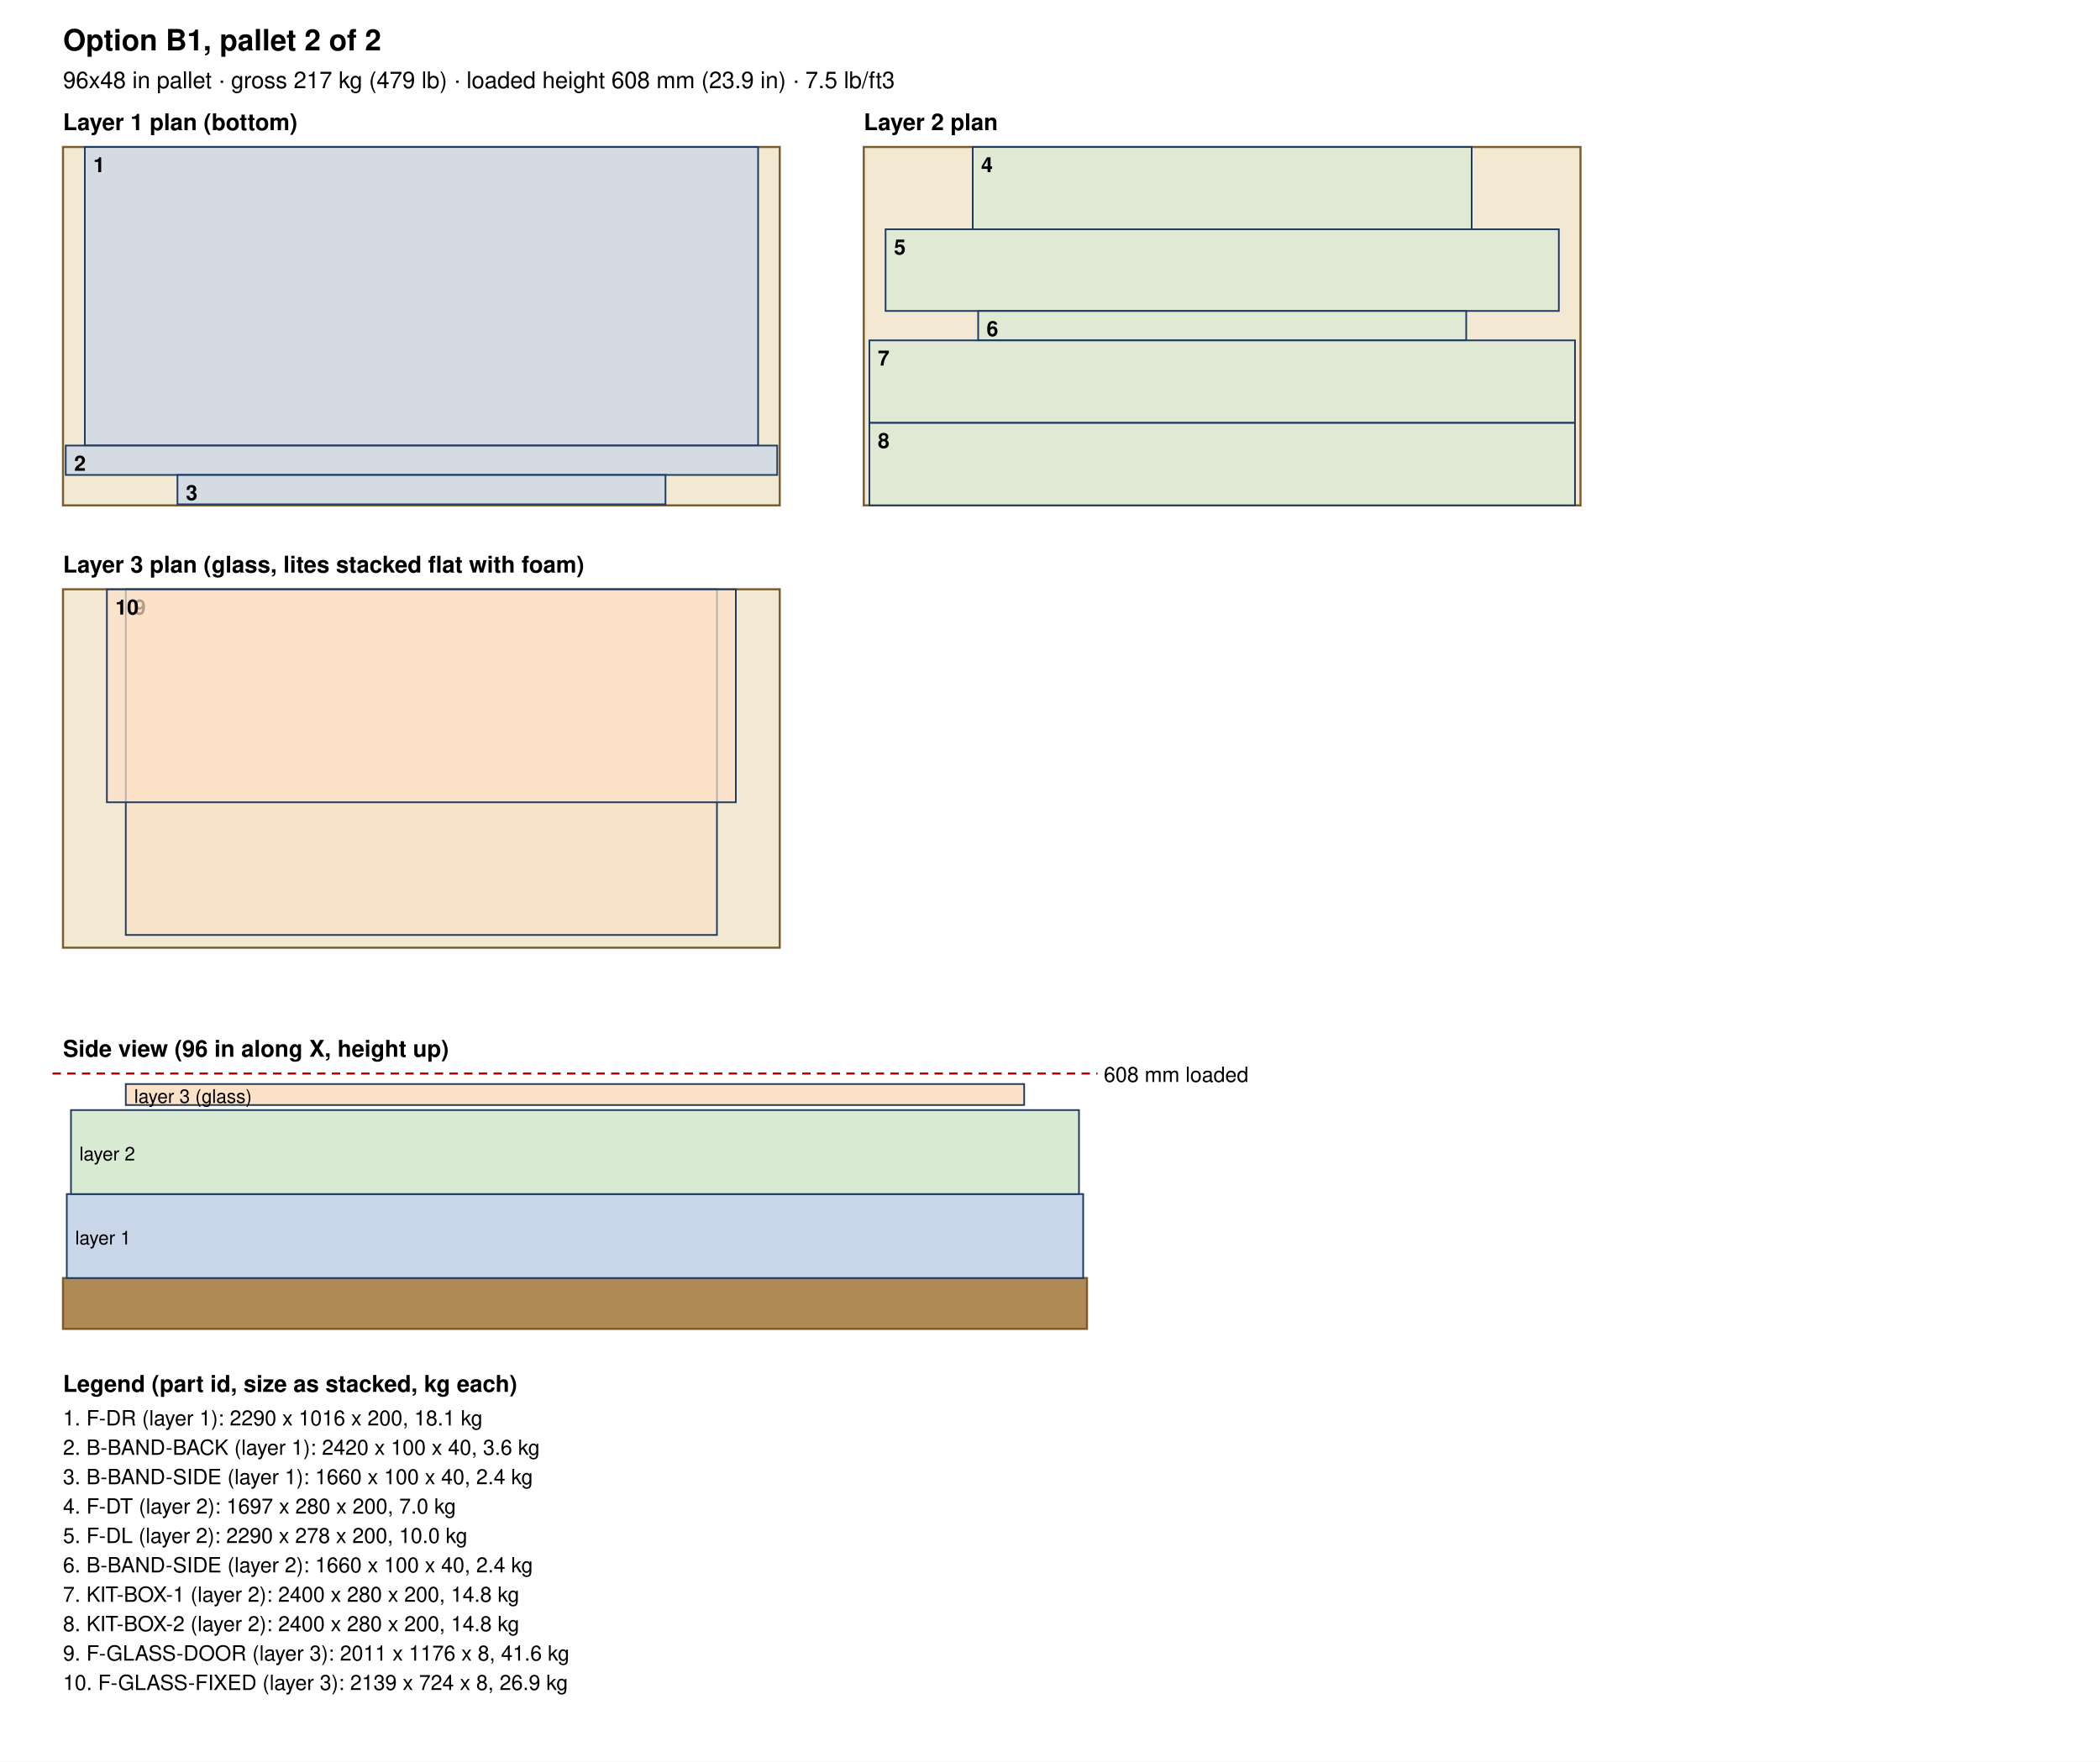
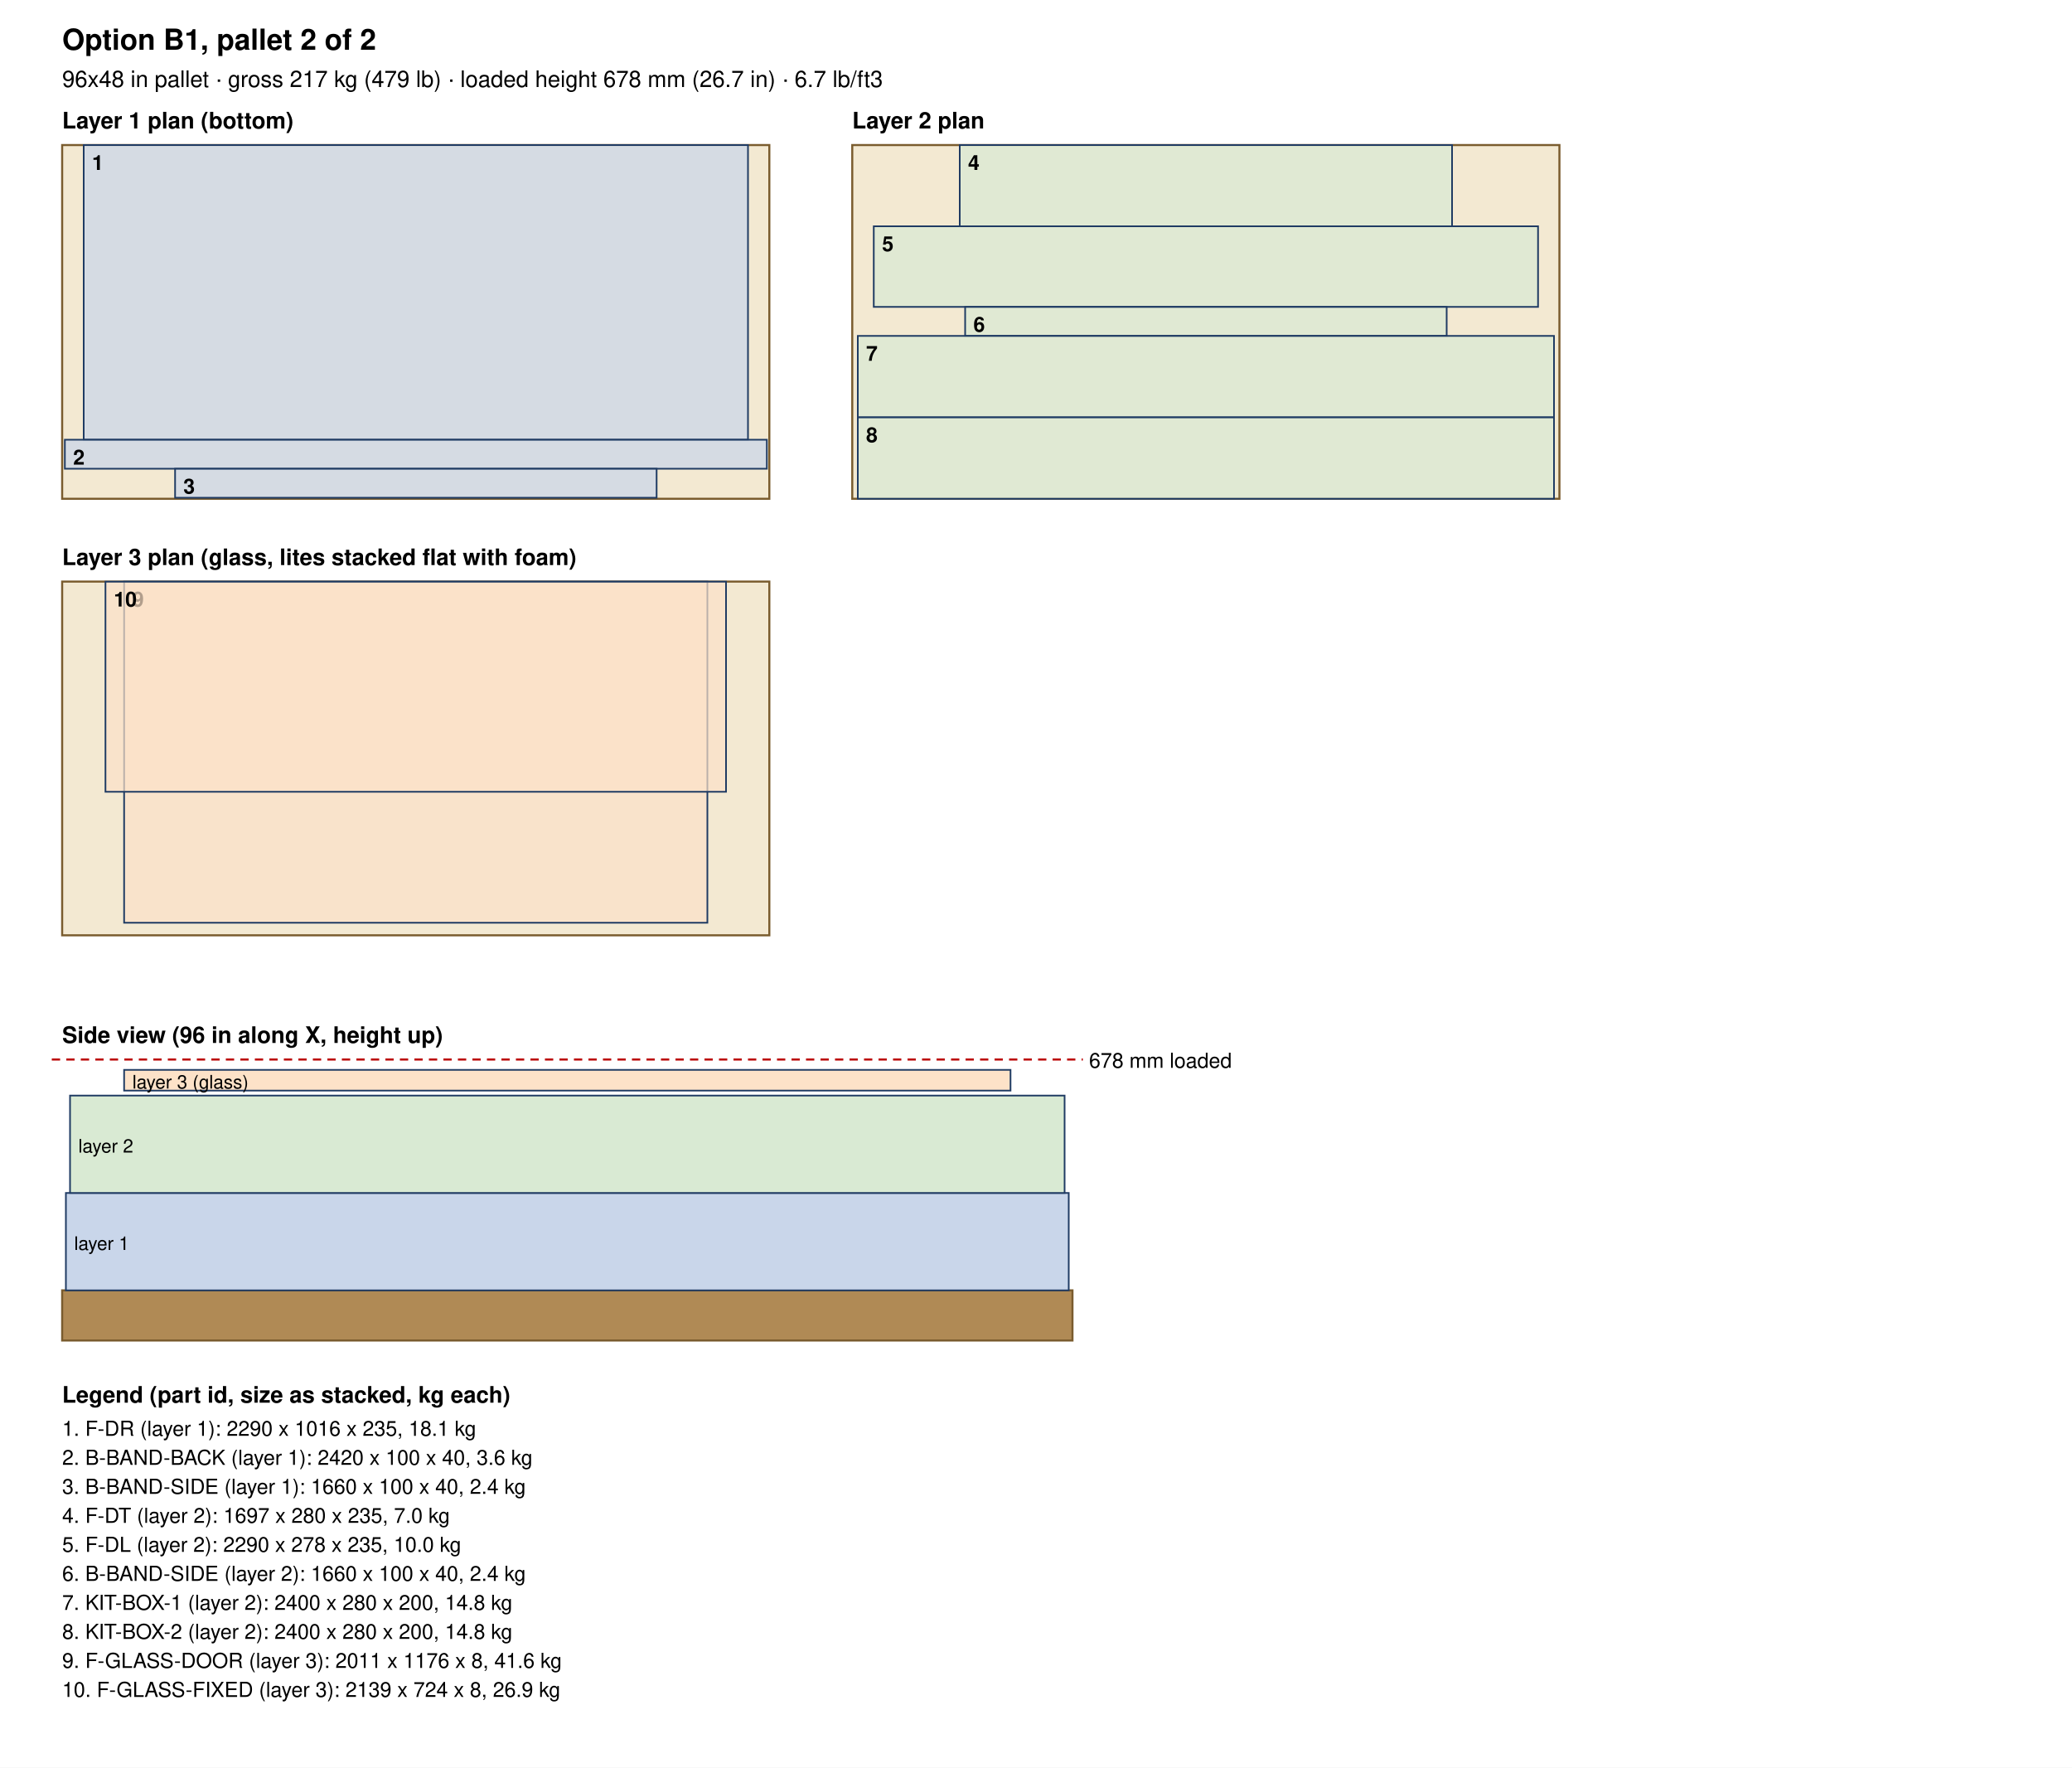
- <svg xmlns="http://www.w3.org/2000/svg" width="1000" height="839" viewBox="0 0 1000 839">
+ <svg xmlns="http://www.w3.org/2000/svg" width="1000" height="853" viewBox="0 0 1000 853">
  <rect width="100%" height="100%" fill="white" />
  <text x="30.0" y="24.0" font-size="14" text-anchor="start" font-weight="bold" font-family="Helvetica, Arial, sans-serif">Option B1, pallet 2 of 2</text>
-   <text x="30.0" y="42.0" font-size="11" text-anchor="start" font-weight="normal" font-family="Helvetica, Arial, sans-serif">96x48 in pallet · gross 217 kg (479 lb) · loaded height 608 mm (23.9 in) · 7.5 lb/ft3</text>
+   <text x="30.0" y="42.0" font-size="11" text-anchor="start" font-weight="normal" font-family="Helvetica, Arial, sans-serif">96x48 in pallet · gross 217 kg (479 lb) · loaded height 678 mm (26.7 in) · 6.7 lb/ft3</text>
  <text x="30.0" y="62.0" font-size="11" text-anchor="start" font-weight="bold" font-family="Helvetica, Arial, sans-serif">Layer 1 plan (bottom)</text>
  <rect x="30.0" y="70.0" width="341.3" height="170.7" fill="#f3e9d2" stroke="#7a5c2e" />
  <rect x="40.4" y="70.0" width="320.6" height="142.2" fill="#c9d6ea" fill-opacity="0.7" stroke="#1f3b63" stroke-width="0.8" />
  <text x="44.4" y="82.0" font-size="10" text-anchor="start" font-weight="bold" font-family="Helvetica, Arial, sans-serif">1</text>
  <rect x="31.3" y="212.2" width="338.8" height="14.0" fill="#c9d6ea" fill-opacity="0.7" stroke="#1f3b63" stroke-width="0.8" />
  <text x="35.3" y="224.2" font-size="10" text-anchor="start" font-weight="bold" font-family="Helvetica, Arial, sans-serif">2</text>
  <rect x="84.5" y="226.2" width="232.4" height="14.0" fill="#c9d6ea" fill-opacity="0.7" stroke="#1f3b63" stroke-width="0.8" />
  <text x="88.5" y="238.2" font-size="10" text-anchor="start" font-weight="bold" font-family="Helvetica, Arial, sans-serif">3</text>
  <text x="411.3" y="62.0" font-size="11" text-anchor="start" font-weight="bold" font-family="Helvetica, Arial, sans-serif">Layer 2 plan</text>
  <rect x="411.32" y="70.0" width="341.3" height="170.7" fill="#f3e9d2" stroke="#7a5c2e" />
  <rect x="463.2" y="70.0" width="237.6" height="39.2" fill="#d9ead3" fill-opacity="0.7" stroke="#1f3b63" stroke-width="0.8" />
  <text x="467.2" y="82.0" font-size="10" text-anchor="start" font-weight="bold" font-family="Helvetica, Arial, sans-serif">4</text>
  <rect x="421.7" y="109.2" width="320.6" height="38.9" fill="#d9ead3" fill-opacity="0.7" stroke="#1f3b63" stroke-width="0.8" />
  <text x="425.7" y="121.2" font-size="10" text-anchor="start" font-weight="bold" font-family="Helvetica, Arial, sans-serif">5</text>
  <rect x="465.8" y="148.1" width="232.4" height="14.0" fill="#d9ead3" fill-opacity="0.7" stroke="#1f3b63" stroke-width="0.8" />
  <text x="469.8" y="160.1" font-size="10" text-anchor="start" font-weight="bold" font-family="Helvetica, Arial, sans-serif">6</text>
  <rect x="414.0" y="162.1" width="336.0" height="39.3" fill="#d9ead3" fill-opacity="0.7" stroke="#1f3b63" stroke-width="0.8" />
  <text x="418.0" y="174.1" font-size="10" text-anchor="start" font-weight="bold" font-family="Helvetica, Arial, sans-serif">7</text>
  <rect x="414.0" y="201.4" width="336.0" height="39.3" fill="#d9ead3" fill-opacity="0.7" stroke="#1f3b63" stroke-width="0.8" />
  <text x="418.0" y="213.4" font-size="10" text-anchor="start" font-weight="bold" font-family="Helvetica, Arial, sans-serif">8</text>
  <text x="30.0" y="272.7" font-size="11" text-anchor="start" font-weight="bold" font-family="Helvetica, Arial, sans-serif">Layer 3 plan (glass, lites stacked flat with foam)</text>
  <rect x="30.0" y="280.66" width="341.3" height="170.7" fill="#f3e9d2" stroke="#7a5c2e" />
  <rect x="59.9" y="280.7" width="281.5" height="164.6" fill="#fde2c8" fill-opacity="0.7" stroke="#1f3b63" stroke-width="0.8" />
  <text x="63.9" y="292.7" font-size="10" text-anchor="start" font-weight="bold" font-family="Helvetica, Arial, sans-serif">9</text>
  <rect x="50.9" y="280.7" width="299.5" height="101.4" fill="#fde2c8" fill-opacity="0.7" stroke="#1f3b63" stroke-width="0.8" />
  <text x="54.9" y="292.7" font-size="10" text-anchor="start" font-weight="bold" font-family="Helvetica, Arial, sans-serif">10</text>
  <text x="30.0" y="503.3" font-size="11" text-anchor="start" font-weight="bold" font-family="Helvetica, Arial, sans-serif">Side view (96 in along X, height up)</text>
-   <rect x="30" y="608.7" width="487.6" height="24.2" fill="#b08a55" stroke="#7a5c2e" />
-   <rect x="31.8" y="568.7" width="484.0" height="40.0" fill="#c9d6ea" stroke="#1f3b63" stroke-width="0.8" />
-   <text x="35.8" y="592.7" font-size="9" text-anchor="start" font-weight="normal" font-family="Helvetica, Arial, sans-serif">layer 1</text>
-   <rect x="33.8" y="528.7" width="480.0" height="40.0" fill="#d9ead3" stroke="#1f3b63" stroke-width="0.8" />
-   <text x="37.8" y="552.7" font-size="9" text-anchor="start" font-weight="normal" font-family="Helvetica, Arial, sans-serif">layer 2</text>
+   <rect x="30" y="622.7" width="487.6" height="24.2" fill="#b08a55" stroke="#7a5c2e" />
+   <rect x="31.8" y="575.7" width="484.0" height="47.0" fill="#c9d6ea" stroke="#1f3b63" stroke-width="0.8" />
+   <text x="35.8" y="603.2" font-size="9" text-anchor="start" font-weight="normal" font-family="Helvetica, Arial, sans-serif">layer 1</text>
+   <rect x="33.8" y="528.7" width="480.0" height="47.0" fill="#d9ead3" stroke="#1f3b63" stroke-width="0.8" />
+   <text x="37.8" y="556.2" font-size="9" text-anchor="start" font-weight="normal" font-family="Helvetica, Arial, sans-serif">layer 2</text>
  <rect x="59.9" y="516.3" width="427.8" height="10.0" fill="#fde2c8" stroke="#1f3b63" stroke-width="0.8" />
  <text x="63.9" y="525.3" font-size="9" text-anchor="start" font-weight="normal" font-family="Helvetica, Arial, sans-serif">layer 3 (glass)</text>
  <line x1="25" y1="511.3" x2="522.6" y2="511.3" stroke="#b00" stroke-dasharray="4 3" />
-   <text x="525.6" y="515.3" font-size="10" text-anchor="start" font-weight="normal" font-family="Helvetica, Arial, sans-serif">608 mm loaded</text>
-   <text x="30.0" y="662.9" font-size="11" text-anchor="start" font-weight="bold" font-family="Helvetica, Arial, sans-serif">Legend (part id, size as stacked, kg each)</text>
-   <text x="30.0" y="678.9" font-size="10" text-anchor="start" font-weight="normal" font-family="Helvetica, Arial, sans-serif">1. F-DR (layer 1): 2290 x 1016 x 200, 18.1 kg</text>
-   <text x="30.0" y="692.9" font-size="10" text-anchor="start" font-weight="normal" font-family="Helvetica, Arial, sans-serif">2. B-BAND-BACK (layer 1): 2420 x 100 x 40, 3.6 kg</text>
-   <text x="30.0" y="706.9" font-size="10" text-anchor="start" font-weight="normal" font-family="Helvetica, Arial, sans-serif">3. B-BAND-SIDE (layer 1): 1660 x 100 x 40, 2.4 kg</text>
-   <text x="30.0" y="720.9" font-size="10" text-anchor="start" font-weight="normal" font-family="Helvetica, Arial, sans-serif">4. F-DT (layer 2): 1697 x 280 x 200, 7.0 kg</text>
-   <text x="30.0" y="734.9" font-size="10" text-anchor="start" font-weight="normal" font-family="Helvetica, Arial, sans-serif">5. F-DL (layer 2): 2290 x 278 x 200, 10.0 kg</text>
-   <text x="30.0" y="748.9" font-size="10" text-anchor="start" font-weight="normal" font-family="Helvetica, Arial, sans-serif">6. B-BAND-SIDE (layer 2): 1660 x 100 x 40, 2.4 kg</text>
-   <text x="30.0" y="762.9" font-size="10" text-anchor="start" font-weight="normal" font-family="Helvetica, Arial, sans-serif">7. KIT-BOX-1 (layer 2): 2400 x 280 x 200, 14.8 kg</text>
-   <text x="30.0" y="776.9" font-size="10" text-anchor="start" font-weight="normal" font-family="Helvetica, Arial, sans-serif">8. KIT-BOX-2 (layer 2): 2400 x 280 x 200, 14.8 kg</text>
-   <text x="30.0" y="790.9" font-size="10" text-anchor="start" font-weight="normal" font-family="Helvetica, Arial, sans-serif">9. F-GLASS-DOOR (layer 3): 2011 x 1176 x 8, 41.6 kg</text>
-   <text x="30.0" y="804.9" font-size="10" text-anchor="start" font-weight="normal" font-family="Helvetica, Arial, sans-serif">10. F-GLASS-FIXED (layer 3): 2139 x 724 x 8, 26.9 kg</text>
+   <text x="525.6" y="515.3" font-size="10" text-anchor="start" font-weight="normal" font-family="Helvetica, Arial, sans-serif">678 mm loaded</text>
+   <text x="30.0" y="676.9" font-size="11" text-anchor="start" font-weight="bold" font-family="Helvetica, Arial, sans-serif">Legend (part id, size as stacked, kg each)</text>
+   <text x="30.0" y="692.9" font-size="10" text-anchor="start" font-weight="normal" font-family="Helvetica, Arial, sans-serif">1. F-DR (layer 1): 2290 x 1016 x 235, 18.1 kg</text>
+   <text x="30.0" y="706.9" font-size="10" text-anchor="start" font-weight="normal" font-family="Helvetica, Arial, sans-serif">2. B-BAND-BACK (layer 1): 2420 x 100 x 40, 3.6 kg</text>
+   <text x="30.0" y="720.9" font-size="10" text-anchor="start" font-weight="normal" font-family="Helvetica, Arial, sans-serif">3. B-BAND-SIDE (layer 1): 1660 x 100 x 40, 2.4 kg</text>
+   <text x="30.0" y="734.9" font-size="10" text-anchor="start" font-weight="normal" font-family="Helvetica, Arial, sans-serif">4. F-DT (layer 2): 1697 x 280 x 235, 7.0 kg</text>
+   <text x="30.0" y="748.9" font-size="10" text-anchor="start" font-weight="normal" font-family="Helvetica, Arial, sans-serif">5. F-DL (layer 2): 2290 x 278 x 235, 10.0 kg</text>
+   <text x="30.0" y="762.9" font-size="10" text-anchor="start" font-weight="normal" font-family="Helvetica, Arial, sans-serif">6. B-BAND-SIDE (layer 2): 1660 x 100 x 40, 2.4 kg</text>
+   <text x="30.0" y="776.9" font-size="10" text-anchor="start" font-weight="normal" font-family="Helvetica, Arial, sans-serif">7. KIT-BOX-1 (layer 2): 2400 x 280 x 200, 14.8 kg</text>
+   <text x="30.0" y="790.9" font-size="10" text-anchor="start" font-weight="normal" font-family="Helvetica, Arial, sans-serif">8. KIT-BOX-2 (layer 2): 2400 x 280 x 200, 14.8 kg</text>
+   <text x="30.0" y="804.9" font-size="10" text-anchor="start" font-weight="normal" font-family="Helvetica, Arial, sans-serif">9. F-GLASS-DOOR (layer 3): 2011 x 1176 x 8, 41.6 kg</text>
+   <text x="30.0" y="818.9" font-size="10" text-anchor="start" font-weight="normal" font-family="Helvetica, Arial, sans-serif">10. F-GLASS-FIXED (layer 3): 2139 x 724 x 8, 26.9 kg</text>
</svg>
